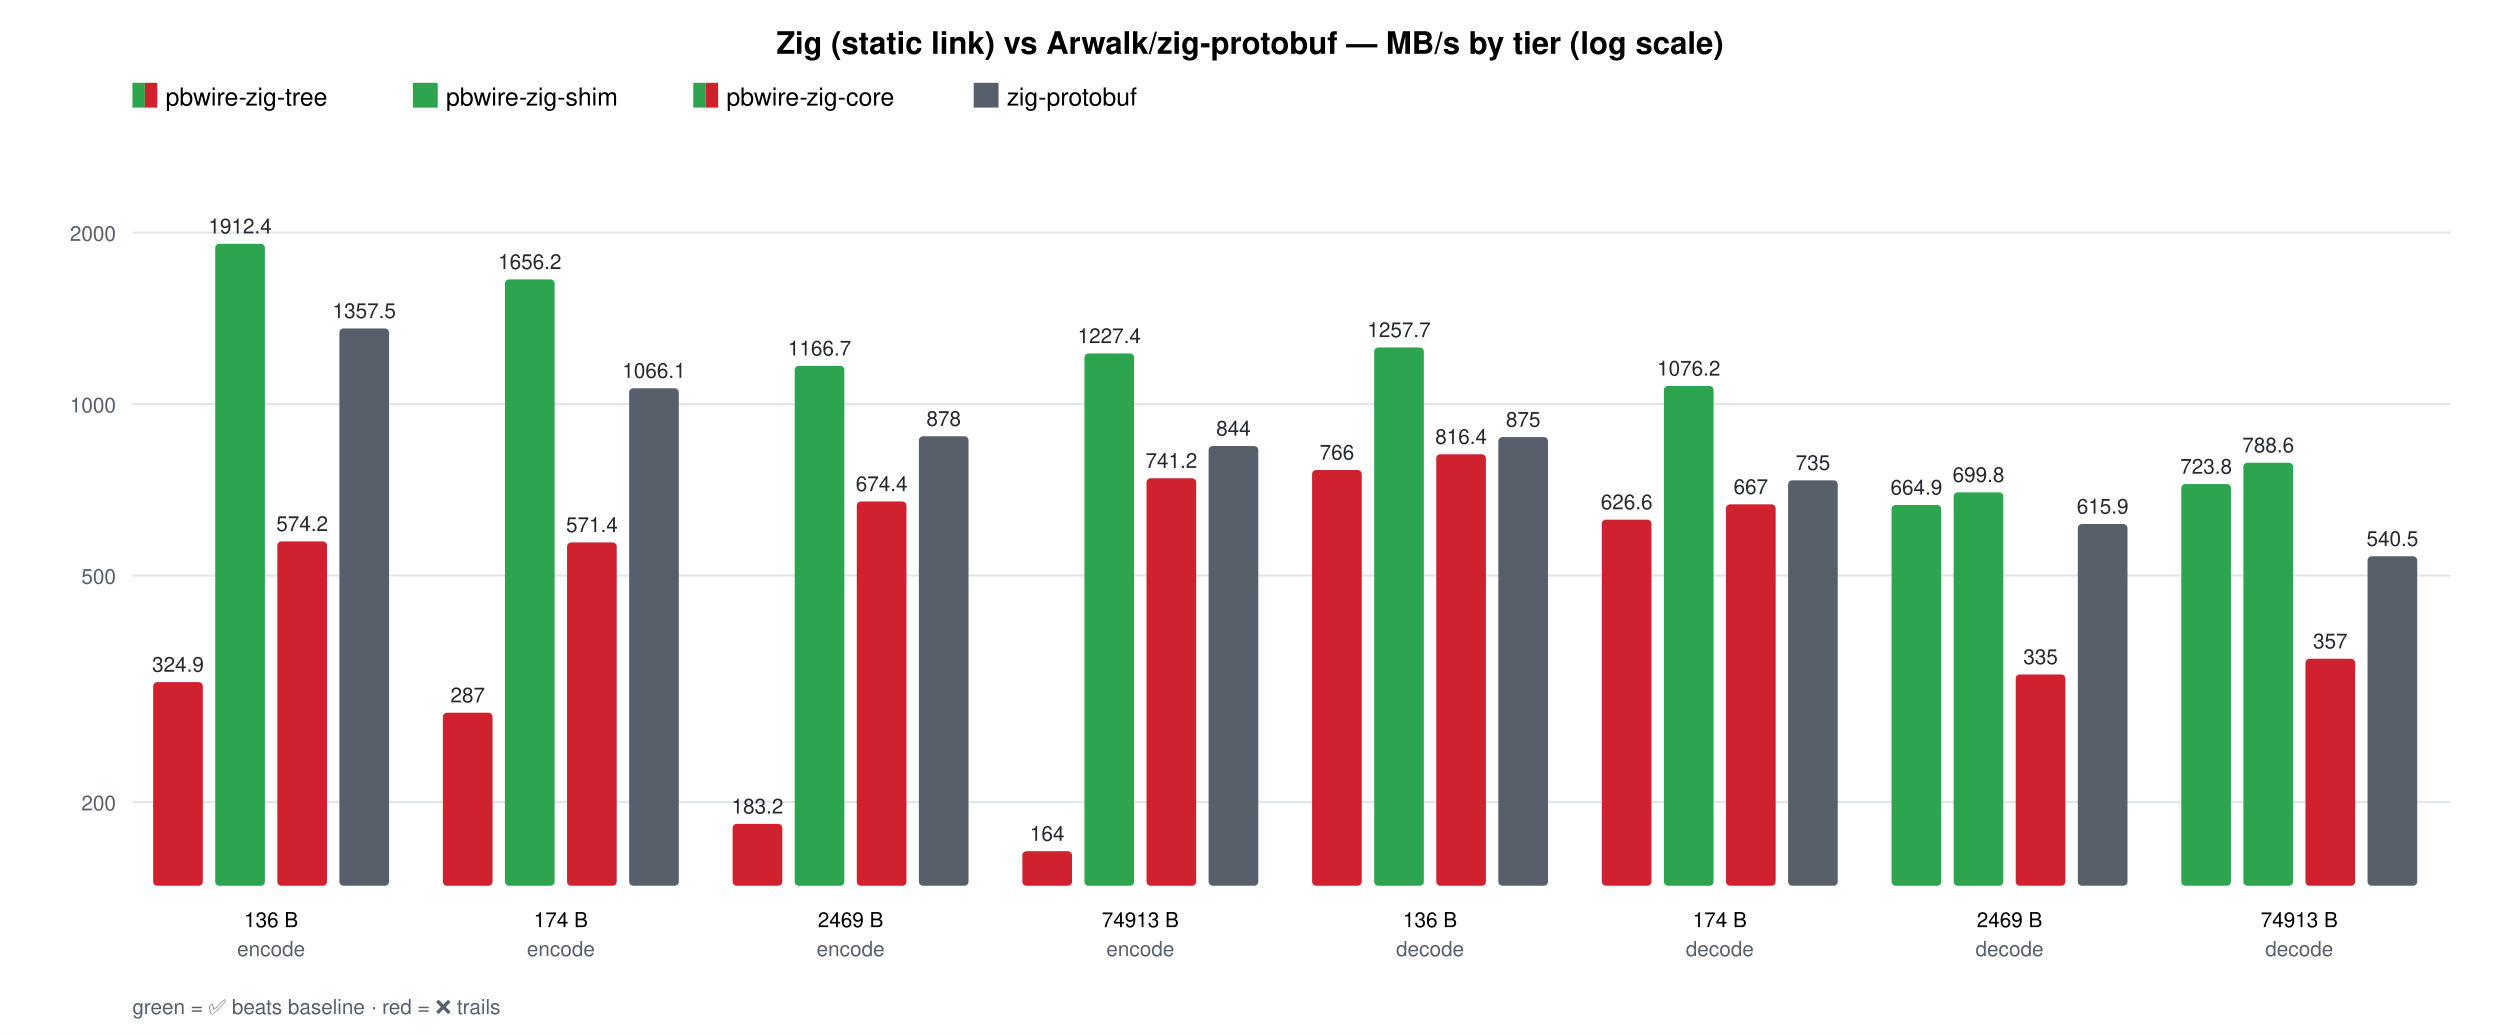
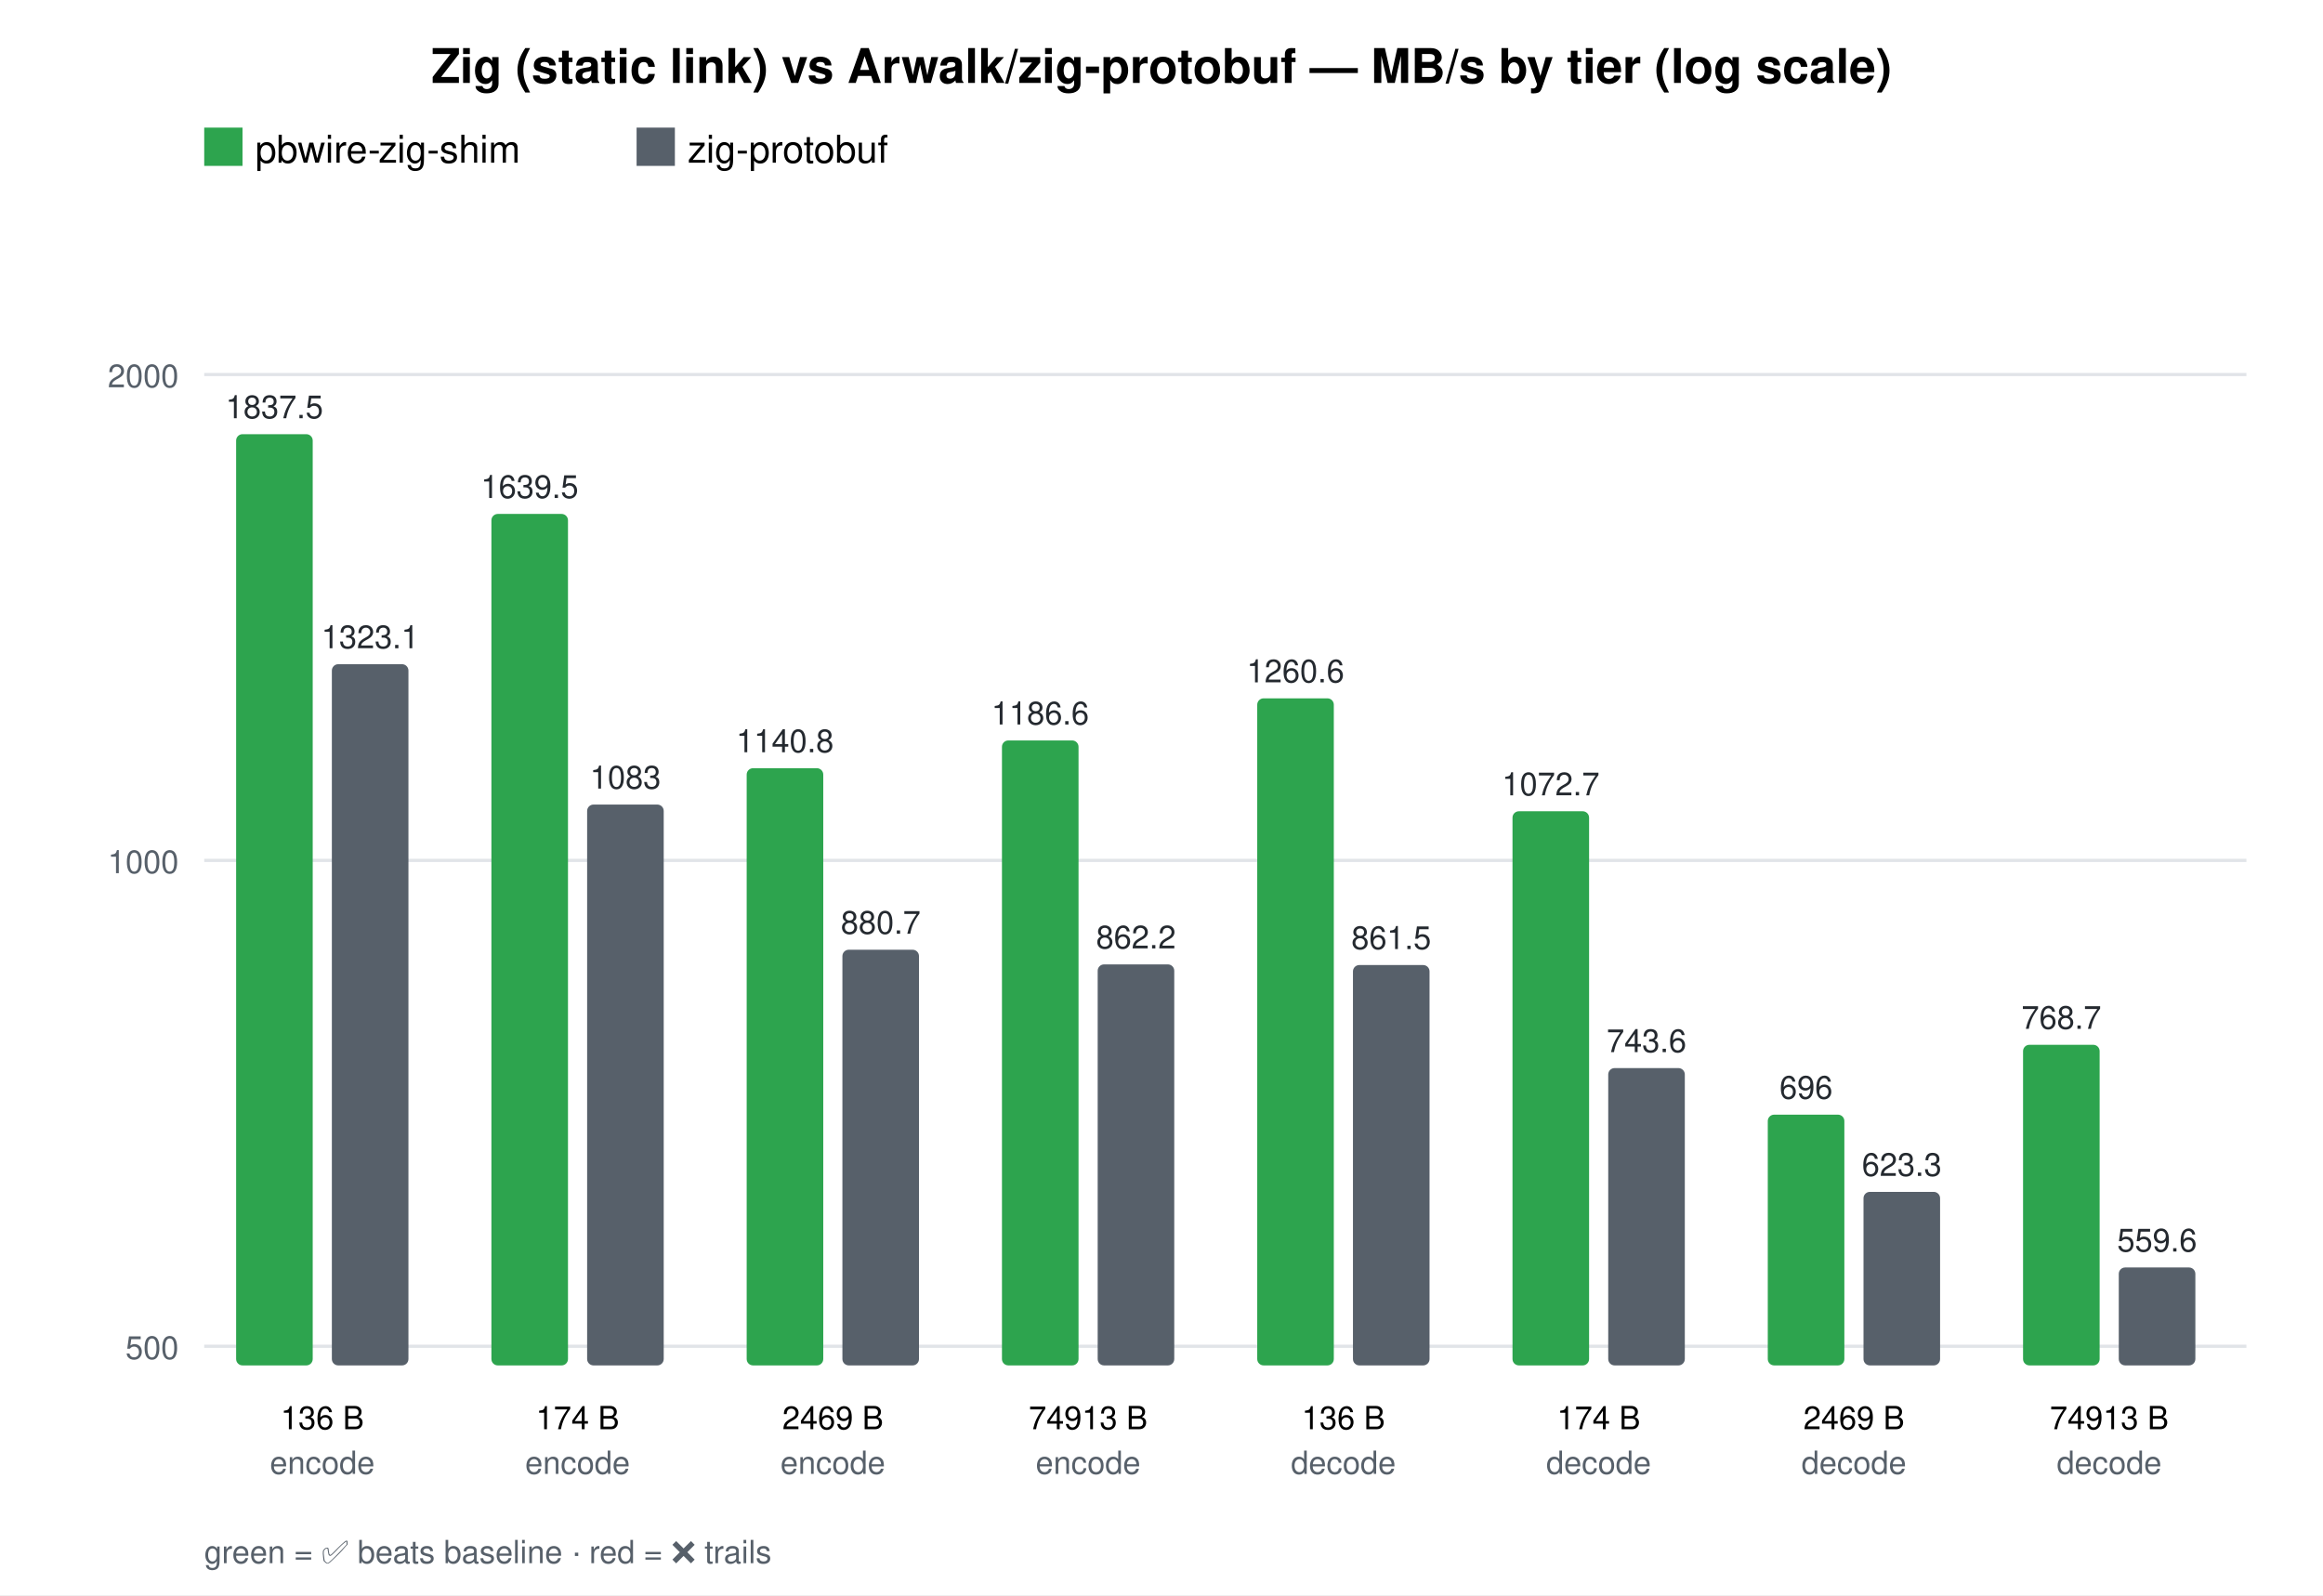
- <svg xmlns="http://www.w3.org/2000/svg" width="1208" height="500" font-family="Helvetica, Arial, sans-serif">
-   <rect width="1208" height="500" fill="#ffffff" />
-   <text x="604.0" y="26" text-anchor="middle" font-size="15" font-weight="bold">Zig (static link) vs Arwalk/zig-protobuf — MB/s by tier (log scale)</text>
-   <rect x="64" y="40" width="6" height="12" fill="#2da44e" />
-   <rect x="70" y="40" width="6" height="12" fill="#cf222e" />
-   <text x="80" y="51" font-size="12">pbwire-zig-tree</text>
-   <rect x="199.5" y="40" width="12" height="12" fill="#2da44e" />
-   <text x="215.5" y="51" font-size="12">pbwire-zig-shim</text>
-   <rect x="335.0" y="40" width="6" height="12" fill="#2da44e" />
-   <rect x="341.0" y="40" width="6" height="12" fill="#cf222e" />
-   <text x="351.0" y="51" font-size="12">pbwire-zig-core</text>
-   <rect x="470.5" y="40" width="12" height="12" fill="#57606a" />
-   <text x="486.5" y="51" font-size="12">zig-protobuf</text>
-   <line x1="64" y1="387.6" x2="1184" y2="387.6" stroke="#e1e4e8" />
-   <text x="56" y="391.6" text-anchor="end" font-size="10" fill="#57606a">200</text>
-   <line x1="64" y1="278.1" x2="1184" y2="278.1" stroke="#e1e4e8" />
-   <text x="56" y="282.1" text-anchor="end" font-size="10" fill="#57606a">500</text>
-   <line x1="64" y1="195.3" x2="1184" y2="195.3" stroke="#e1e4e8" />
-   <text x="56" y="199.3" text-anchor="end" font-size="10" fill="#57606a">1000</text>
-   <line x1="64" y1="112.4" x2="1184" y2="112.4" stroke="#e1e4e8" />
-   <text x="56" y="116.4" text-anchor="end" font-size="10" fill="#57606a">2000</text>
-   <text x="131.0" y="448" text-anchor="middle" font-size="10">136 B</text>
-   <text x="131.0" y="462" text-anchor="middle" font-size="10" fill="#57606a">encode</text>
-   <rect x="74.0" y="329.6" width="24" height="98.4" rx="2" fill="#cf222e" />
-   <text x="86.0" y="324.6" text-anchor="middle" font-size="10" fill="#24292f">324.9</text>
-   <rect x="104.0" y="117.8" width="24" height="310.2" rx="2" fill="#2da44e" />
-   <text x="116.0" y="112.8" text-anchor="middle" font-size="10" fill="#24292f">1912.4</text>
-   <rect x="134.0" y="261.6" width="24" height="166.4" rx="2" fill="#cf222e" />
-   <text x="146.0" y="256.6" text-anchor="middle" font-size="10" fill="#24292f">574.2</text>
-   <rect x="164.0" y="158.7" width="24" height="269.3" rx="2" fill="#57606a" />
-   <text x="176.0" y="153.7" text-anchor="middle" font-size="10" fill="#24292f">1357.5</text>
-   <text x="271.0" y="448" text-anchor="middle" font-size="10">174 B</text>
-   <text x="271.0" y="462" text-anchor="middle" font-size="10" fill="#57606a">encode</text>
-   <rect x="214.0" y="344.4" width="24" height="83.6" rx="2" fill="#cf222e" />
-   <text x="226.0" y="339.4" text-anchor="middle" font-size="10" fill="#24292f">287</text>
-   <rect x="244.0" y="135.0" width="24" height="293.0" rx="2" fill="#2da44e" />
-   <text x="256.0" y="130.0" text-anchor="middle" font-size="10" fill="#24292f">1656.2</text>
-   <rect x="274.0" y="262.1" width="24" height="165.9" rx="2" fill="#cf222e" />
-   <text x="286.0" y="257.1" text-anchor="middle" font-size="10" fill="#24292f">571.4</text>
-   <rect x="304.0" y="187.6" width="24" height="240.4" rx="2" fill="#57606a" />
-   <text x="316.0" y="182.6" text-anchor="middle" font-size="10" fill="#24292f">1066.1</text>
-   <text x="411.0" y="448" text-anchor="middle" font-size="10">2469 B</text>
-   <text x="411.0" y="462" text-anchor="middle" font-size="10" fill="#57606a">encode</text>
-   <rect x="354.0" y="398.1" width="24" height="29.9" rx="2" fill="#cf222e" />
-   <text x="366.0" y="393.1" text-anchor="middle" font-size="10" fill="#24292f">183.2</text>
-   <rect x="384.0" y="176.8" width="24" height="251.2" rx="2" fill="#2da44e" />
-   <text x="396.0" y="171.8" text-anchor="middle" font-size="10" fill="#24292f">1166.7</text>
-   <rect x="414.0" y="242.3" width="24" height="185.7" rx="2" fill="#cf222e" />
-   <text x="426.0" y="237.3" text-anchor="middle" font-size="10" fill="#24292f">674.4</text>
-   <rect x="444.0" y="210.8" width="24" height="217.2" rx="2" fill="#57606a" />
-   <text x="456.0" y="205.8" text-anchor="middle" font-size="10" fill="#24292f">878</text>
-   <text x="551.0" y="448" text-anchor="middle" font-size="10">74913 B</text>
-   <text x="551.0" y="462" text-anchor="middle" font-size="10" fill="#57606a">encode</text>
-   <rect x="494.0" y="411.3" width="24" height="16.7" rx="2" fill="#cf222e" />
-   <text x="506.0" y="406.3" text-anchor="middle" font-size="10" fill="#24292f">164</text>
-   <rect x="524.0" y="170.8" width="24" height="257.2" rx="2" fill="#2da44e" />
-   <text x="536.0" y="165.8" text-anchor="middle" font-size="10" fill="#24292f">1227.4</text>
-   <rect x="554.0" y="231.1" width="24" height="196.9" rx="2" fill="#cf222e" />
-   <text x="566.0" y="226.1" text-anchor="middle" font-size="10" fill="#24292f">741.2</text>
-   <rect x="584.0" y="215.5" width="24" height="212.5" rx="2" fill="#57606a" />
-   <text x="596.0" y="210.5" text-anchor="middle" font-size="10" fill="#24292f">844</text>
-   <text x="691.0" y="448" text-anchor="middle" font-size="10">136 B</text>
-   <text x="691.0" y="462" text-anchor="middle" font-size="10" fill="#57606a">decode</text>
-   <rect x="634.0" y="227.1" width="24" height="200.9" rx="2" fill="#cf222e" />
-   <text x="646.0" y="222.1" text-anchor="middle" font-size="10" fill="#24292f">766</text>
-   <rect x="664.0" y="167.9" width="24" height="260.1" rx="2" fill="#2da44e" />
-   <text x="676.0" y="162.9" text-anchor="middle" font-size="10" fill="#24292f">1257.7</text>
-   <rect x="694.0" y="219.5" width="24" height="208.5" rx="2" fill="#cf222e" />
-   <text x="706.0" y="214.5" text-anchor="middle" font-size="10" fill="#24292f">816.4</text>
-   <rect x="724.0" y="211.2" width="24" height="216.8" rx="2" fill="#57606a" />
-   <text x="736.0" y="206.2" text-anchor="middle" font-size="10" fill="#24292f">875</text>
-   <text x="831.0" y="448" text-anchor="middle" font-size="10">174 B</text>
-   <text x="831.0" y="462" text-anchor="middle" font-size="10" fill="#57606a">decode</text>
-   <rect x="774.0" y="251.1" width="24" height="176.9" rx="2" fill="#cf222e" />
-   <text x="786.0" y="246.1" text-anchor="middle" font-size="10" fill="#24292f">626.6</text>
-   <rect x="804.0" y="186.5" width="24" height="241.5" rx="2" fill="#2da44e" />
-   <text x="816.0" y="181.5" text-anchor="middle" font-size="10" fill="#24292f">1076.2</text>
-   <rect x="834.0" y="243.7" width="24" height="184.3" rx="2" fill="#cf222e" />
-   <text x="846.0" y="238.7" text-anchor="middle" font-size="10" fill="#24292f">667</text>
-   <rect x="864.0" y="232.1" width="24" height="195.9" rx="2" fill="#57606a" />
-   <text x="876.0" y="227.1" text-anchor="middle" font-size="10" fill="#24292f">735</text>
-   <text x="971.0" y="448" text-anchor="middle" font-size="10">2469 B</text>
-   <text x="971.0" y="462" text-anchor="middle" font-size="10" fill="#57606a">decode</text>
-   <rect x="914.0" y="244.0" width="24" height="184.0" rx="2" fill="#2da44e" />
-   <text x="926.0" y="239.0" text-anchor="middle" font-size="10" fill="#24292f">664.9</text>
-   <rect x="944.0" y="237.9" width="24" height="190.1" rx="2" fill="#2da44e" />
-   <text x="956.0" y="232.9" text-anchor="middle" font-size="10" fill="#24292f">699.8</text>
-   <rect x="974.0" y="325.9" width="24" height="102.1" rx="2" fill="#cf222e" />
-   <text x="986.0" y="320.9" text-anchor="middle" font-size="10" fill="#24292f">335</text>
-   <rect x="1004.0" y="253.2" width="24" height="174.8" rx="2" fill="#57606a" />
-   <text x="1016.0" y="248.2" text-anchor="middle" font-size="10" fill="#24292f">615.9</text>
-   <text x="1111.0" y="448" text-anchor="middle" font-size="10">74913 B</text>
-   <text x="1111.0" y="462" text-anchor="middle" font-size="10" fill="#57606a">decode</text>
-   <rect x="1054.0" y="233.9" width="24" height="194.1" rx="2" fill="#2da44e" />
-   <text x="1066.0" y="228.9" text-anchor="middle" font-size="10" fill="#24292f">723.8</text>
-   <rect x="1084.0" y="223.6" width="24" height="204.4" rx="2" fill="#2da44e" />
-   <text x="1096.0" y="218.6" text-anchor="middle" font-size="10" fill="#24292f">788.6</text>
-   <rect x="1114.0" y="318.3" width="24" height="109.7" rx="2" fill="#cf222e" />
-   <text x="1126.0" y="313.3" text-anchor="middle" font-size="10" fill="#24292f">357</text>
-   <rect x="1144.0" y="268.8" width="24" height="159.2" rx="2" fill="#57606a" />
-   <text x="1156.0" y="263.8" text-anchor="middle" font-size="10" fill="#24292f">540.5</text>
+ <svg xmlns="http://www.w3.org/2000/svg" width="728" height="500" font-family="Helvetica, Arial, sans-serif">
+   <rect width="728" height="500" fill="#ffffff" />
+   <text x="364.0" y="26" text-anchor="middle" font-size="15" font-weight="bold">Zig (static link) vs Arwalk/zig-protobuf — MB/s by tier (log scale)</text>
+   <rect x="64" y="40" width="12" height="12" fill="#2da44e" />
+   <text x="80" y="51" font-size="12">pbwire-zig-shim</text>
+   <rect x="199.5" y="40" width="12" height="12" fill="#57606a" />
+   <text x="215.5" y="51" font-size="12">zig-protobuf</text>
+   <line x1="64" y1="422.0" x2="704" y2="422.0" stroke="#e1e4e8" />
+   <text x="56" y="426.0" text-anchor="end" font-size="10" fill="#57606a">500</text>
+   <line x1="64" y1="269.7" x2="704" y2="269.7" stroke="#e1e4e8" />
+   <text x="56" y="273.7" text-anchor="end" font-size="10" fill="#57606a">1000</text>
+   <line x1="64" y1="117.4" x2="704" y2="117.4" stroke="#e1e4e8" />
+   <text x="56" y="121.4" text-anchor="end" font-size="10" fill="#57606a">2000</text>
+   <text x="101.0" y="448" text-anchor="middle" font-size="10">136 B</text>
+   <text x="101.0" y="462" text-anchor="middle" font-size="10" fill="#57606a">encode</text>
+   <rect x="74.0" y="136.1" width="24" height="291.9" rx="2" fill="#2da44e" />
+   <text x="86.0" y="131.1" text-anchor="middle" font-size="10" fill="#24292f">1837.5</text>
+   <rect x="104.0" y="208.2" width="24" height="219.8" rx="2" fill="#57606a" />
+   <text x="116.0" y="203.2" text-anchor="middle" font-size="10" fill="#24292f">1323.1</text>
+   <text x="181.0" y="448" text-anchor="middle" font-size="10">174 B</text>
+   <text x="181.0" y="462" text-anchor="middle" font-size="10" fill="#57606a">encode</text>
+   <rect x="154.0" y="161.1" width="24" height="266.9" rx="2" fill="#2da44e" />
+   <text x="166.0" y="156.1" text-anchor="middle" font-size="10" fill="#24292f">1639.5</text>
+   <rect x="184.0" y="252.2" width="24" height="175.8" rx="2" fill="#57606a" />
+   <text x="196.0" y="247.2" text-anchor="middle" font-size="10" fill="#24292f">1083</text>
+   <text x="261.0" y="448" text-anchor="middle" font-size="10">2469 B</text>
+   <text x="261.0" y="462" text-anchor="middle" font-size="10" fill="#57606a">encode</text>
+   <rect x="234.0" y="240.8" width="24" height="187.2" rx="2" fill="#2da44e" />
+   <text x="246.0" y="235.8" text-anchor="middle" font-size="10" fill="#24292f">1140.8</text>
+   <rect x="264.0" y="297.7" width="24" height="130.3" rx="2" fill="#57606a" />
+   <text x="276.0" y="292.7" text-anchor="middle" font-size="10" fill="#24292f">880.7</text>
+   <text x="341.0" y="448" text-anchor="middle" font-size="10">74913 B</text>
+   <text x="341.0" y="462" text-anchor="middle" font-size="10" fill="#57606a">encode</text>
+   <rect x="314.0" y="232.1" width="24" height="195.9" rx="2" fill="#2da44e" />
+   <text x="326.0" y="227.1" text-anchor="middle" font-size="10" fill="#24292f">1186.6</text>
+   <rect x="344.0" y="302.3" width="24" height="125.7" rx="2" fill="#57606a" />
+   <text x="356.0" y="297.3" text-anchor="middle" font-size="10" fill="#24292f">862.2</text>
+   <text x="421.0" y="448" text-anchor="middle" font-size="10">136 B</text>
+   <text x="421.0" y="462" text-anchor="middle" font-size="10" fill="#57606a">decode</text>
+   <rect x="394.0" y="218.9" width="24" height="209.1" rx="2" fill="#2da44e" />
+   <text x="406.0" y="213.9" text-anchor="middle" font-size="10" fill="#24292f">1260.6</text>
+   <rect x="424.0" y="302.5" width="24" height="125.5" rx="2" fill="#57606a" />
+   <text x="436.0" y="297.5" text-anchor="middle" font-size="10" fill="#24292f">861.5</text>
+   <text x="501.0" y="448" text-anchor="middle" font-size="10">174 B</text>
+   <text x="501.0" y="462" text-anchor="middle" font-size="10" fill="#57606a">decode</text>
+   <rect x="474.0" y="254.3" width="24" height="173.7" rx="2" fill="#2da44e" />
+   <text x="486.0" y="249.3" text-anchor="middle" font-size="10" fill="#24292f">1072.7</text>
+   <rect x="504.0" y="334.8" width="24" height="93.2" rx="2" fill="#57606a" />
+   <text x="516.0" y="329.8" text-anchor="middle" font-size="10" fill="#24292f">743.6</text>
+   <text x="581.0" y="448" text-anchor="middle" font-size="10">2469 B</text>
+   <text x="581.0" y="462" text-anchor="middle" font-size="10" fill="#57606a">decode</text>
+   <rect x="554.0" y="349.4" width="24" height="78.6" rx="2" fill="#2da44e" />
+   <text x="566.0" y="344.4" text-anchor="middle" font-size="10" fill="#24292f">696</text>
+   <rect x="584.0" y="373.6" width="24" height="54.4" rx="2" fill="#57606a" />
+   <text x="596.0" y="368.6" text-anchor="middle" font-size="10" fill="#24292f">623.3</text>
+   <text x="661.0" y="448" text-anchor="middle" font-size="10">74913 B</text>
+   <text x="661.0" y="462" text-anchor="middle" font-size="10" fill="#57606a">decode</text>
+   <rect x="634.0" y="327.5" width="24" height="100.5" rx="2" fill="#2da44e" />
+   <text x="646.0" y="322.5" text-anchor="middle" font-size="10" fill="#24292f">768.7</text>
+   <rect x="664.0" y="397.3" width="24" height="30.7" rx="2" fill="#57606a" />
+   <text x="676.0" y="392.3" text-anchor="middle" font-size="10" fill="#24292f">559.6</text>
  <text x="64" y="490" font-size="10" fill="#57606a">green = ✅ beats baseline · red = ❌ trails</text>
</svg>
